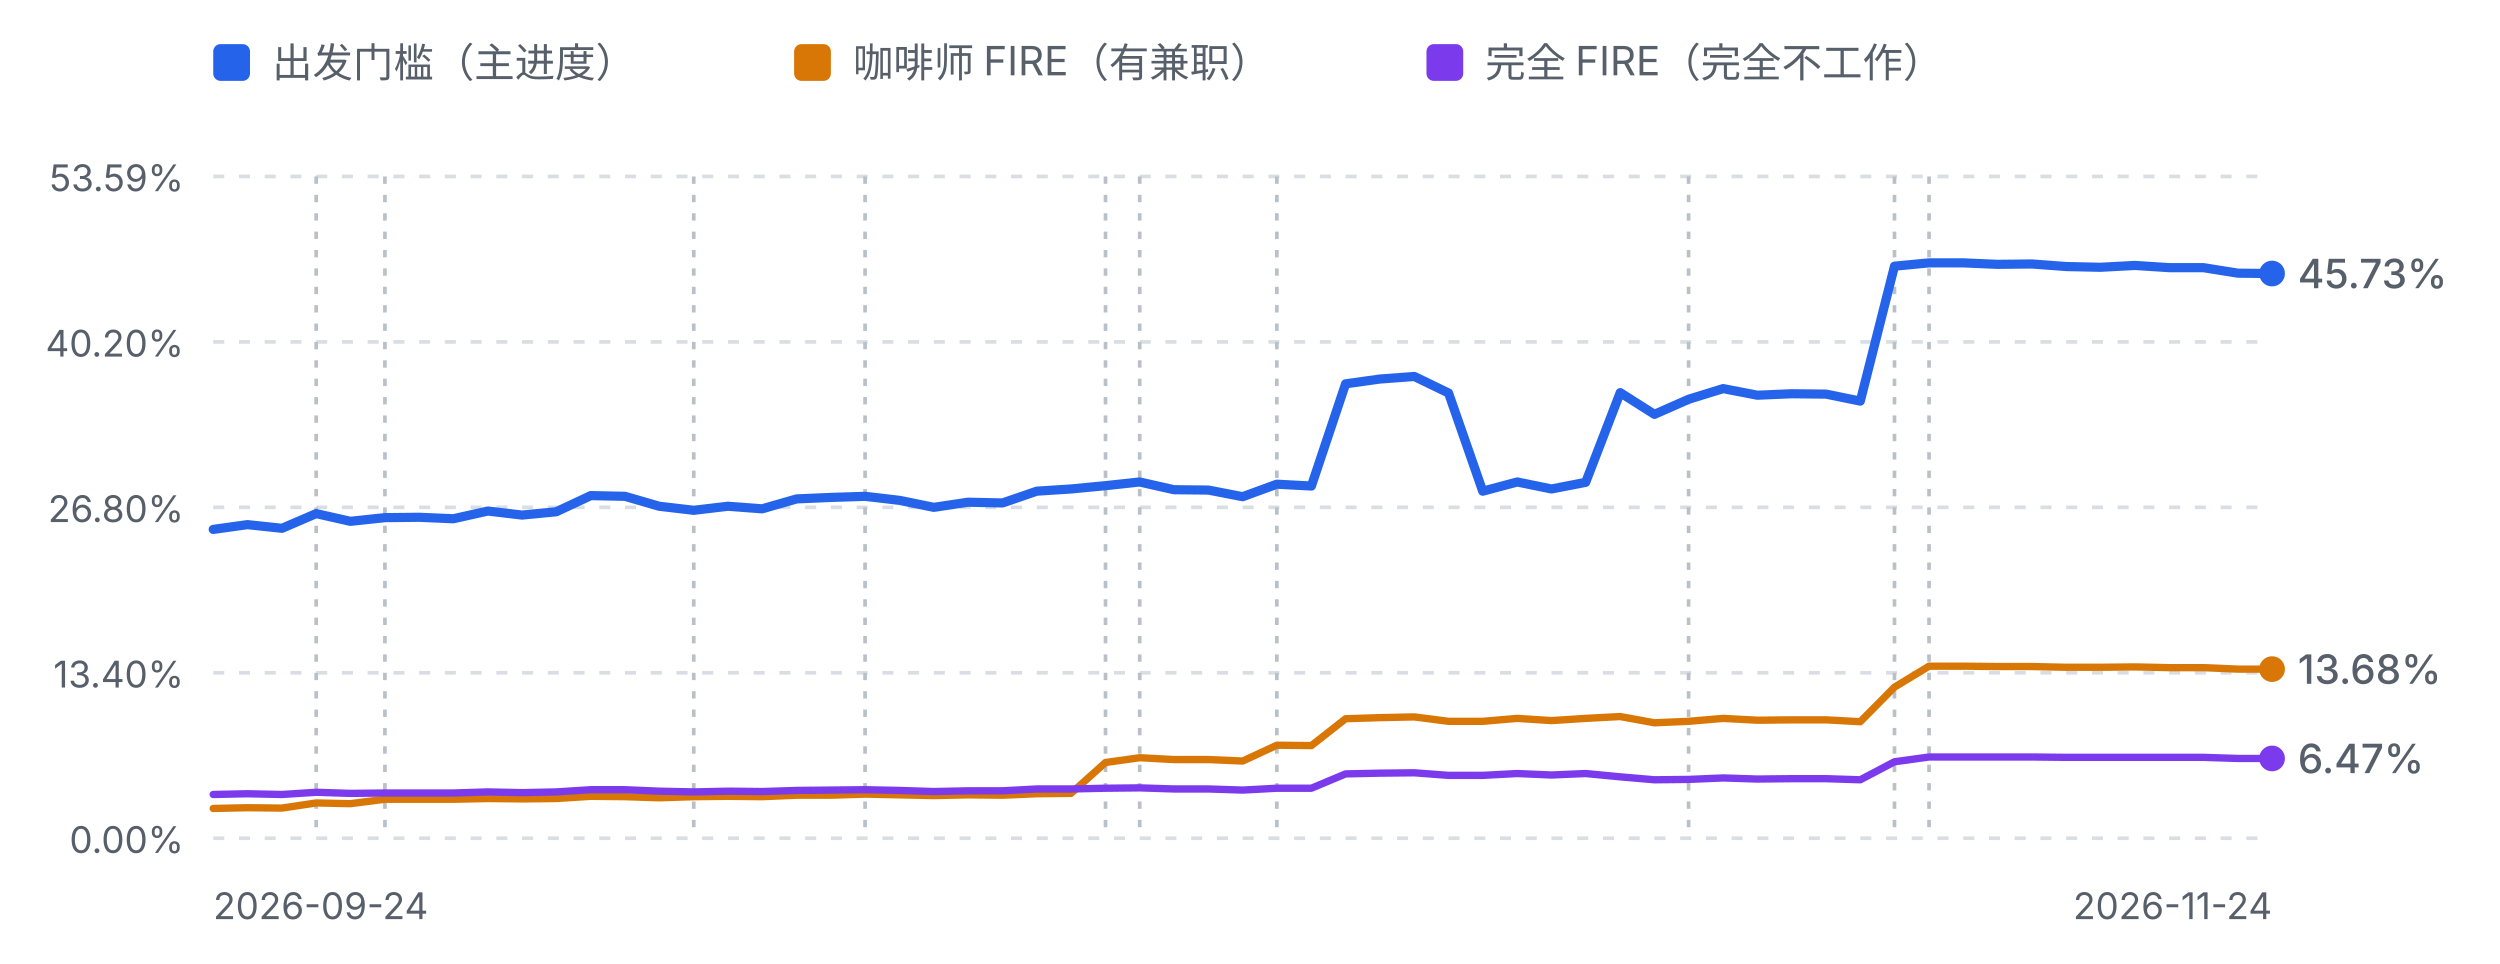
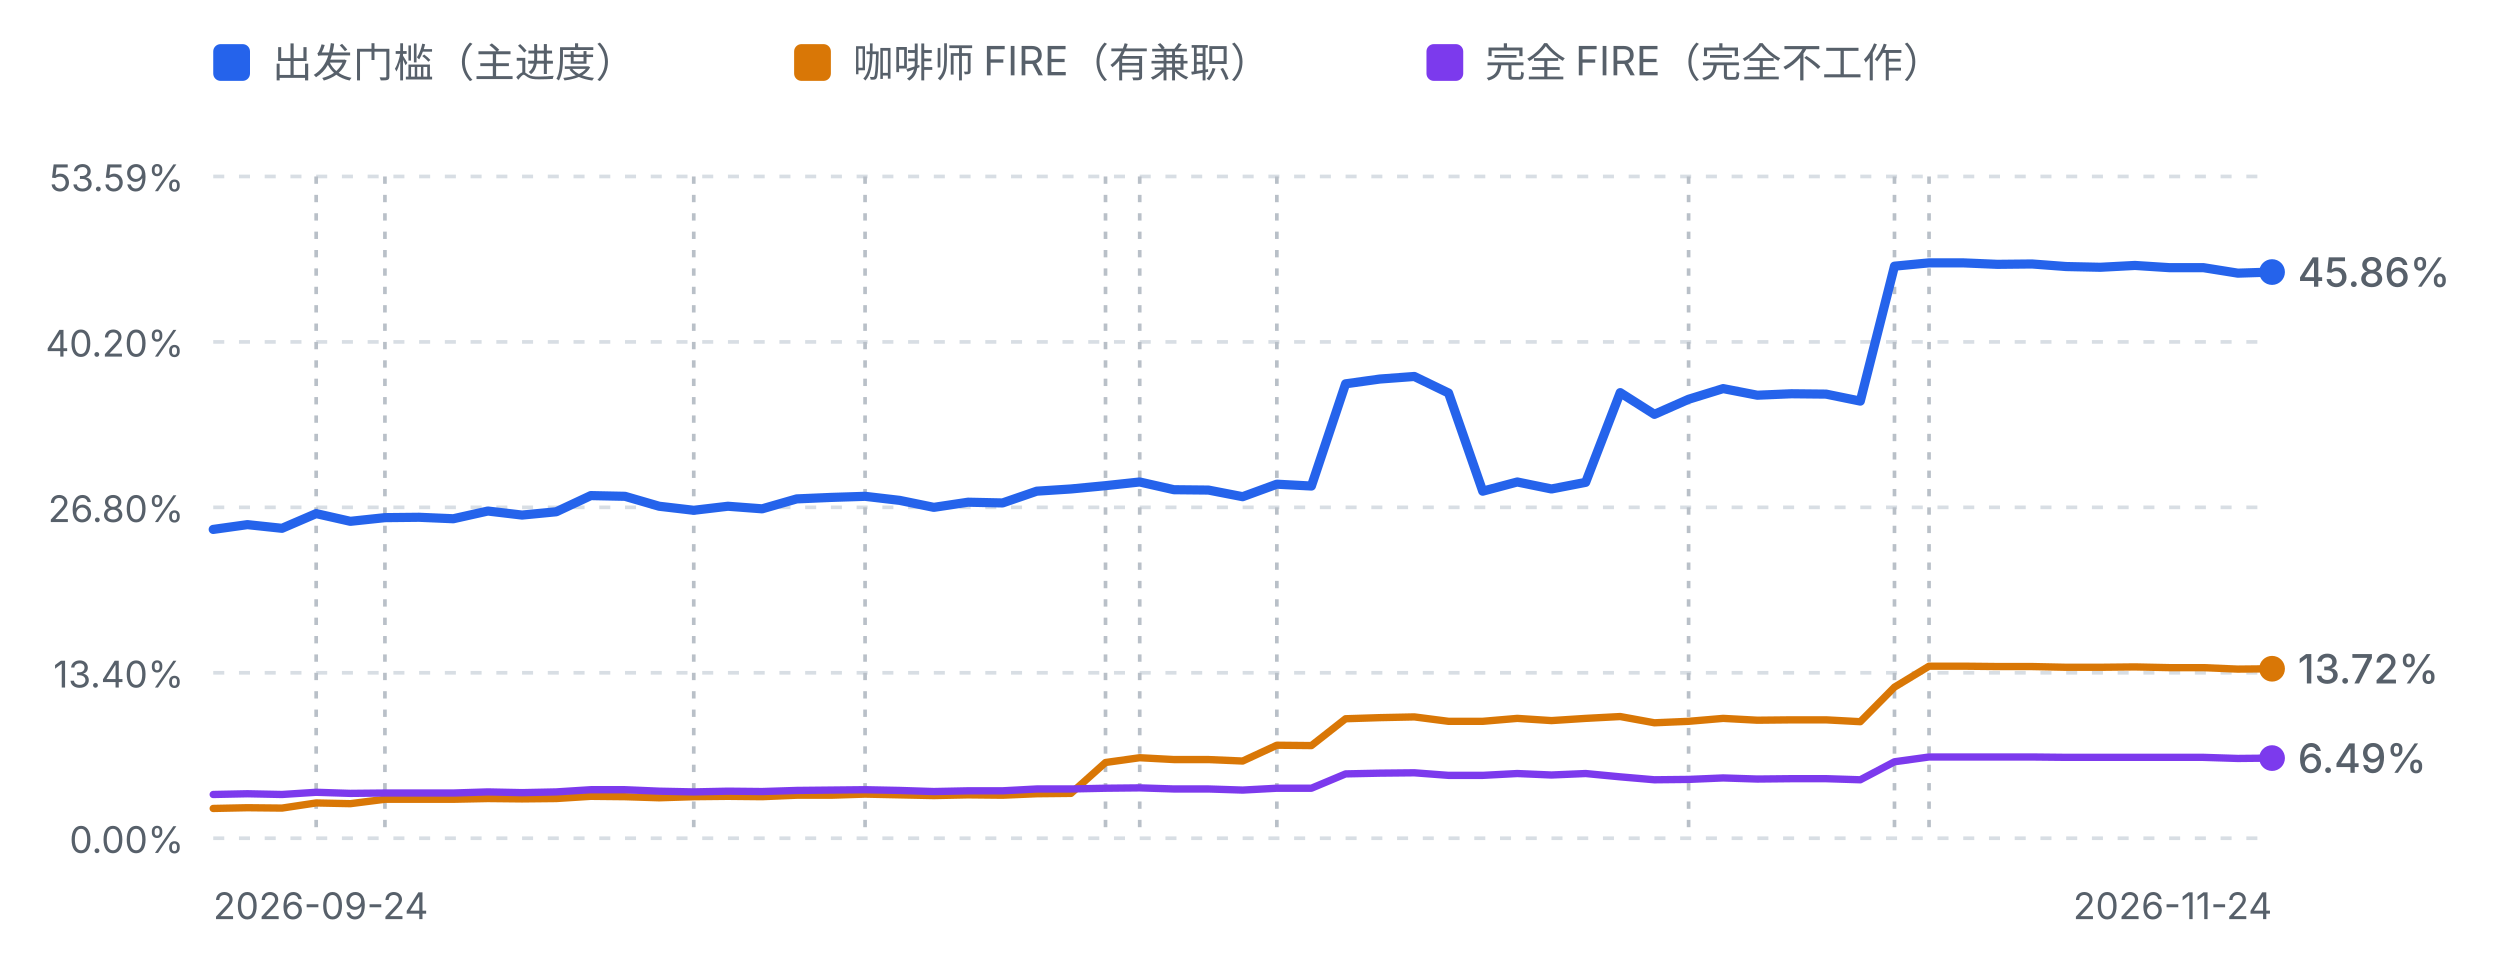
<svg xmlns="http://www.w3.org/2000/svg" viewBox="0 0 680 262" width="680" height="262" role="img" aria-label="进度曲线：出发门槛、咖啡师 FIRE 与完全 FIRE">
  <defs>
    <style>
      .fg-muted { fill: #57606a; font-family: ui-sans-serif, system-ui, -apple-system, "Segoe UI", sans-serif; }
      .grid { stroke: #d8dee4; stroke-width: 1; stroke-dasharray: 3 4; }
      .mark { stroke: #b9c0c8; stroke-width: 1; stroke-dasharray: 2 3; }
      .line-dep { fill: none; stroke: #2563eb; stroke-width: 2.5; stroke-linejoin: round; stroke-linecap: round; }
      .line-fire { fill: none; stroke: #d97706; stroke-width: 2; stroke-linejoin: round; stroke-linecap: round; }
      .line-full { fill: none; stroke: #7c3aed; stroke-width: 2; stroke-linejoin: round; stroke-linecap: round; }
      @media (prefers-color-scheme: dark) {
        .fg-muted { fill: #8b949e; }
        .grid { stroke: #30363d; }
        .mark { stroke: #4d545c; }
        .line-dep { stroke: #60a5fa; }
        .line-fire { stroke: #f0b429; }
        .line-full { stroke: #a78bfa; }
      }
    </style>
  </defs>
  <rect x="58" y="12" width="10" height="10" rx="2" fill="#2563eb" />
  <text class="fg-muted" x="74" y="21" font-size="11">出发门槛（主进度）</text>
  <rect x="216" y="12" width="10" height="10" rx="2" fill="#d97706" />
  <text class="fg-muted" x="232" y="21" font-size="11">咖啡师 FIRE（有兼职）</text>
  <rect x="388" y="12" width="10" height="10" rx="2" fill="#7c3aed" />
  <text class="fg-muted" x="404" y="21" font-size="11">完全 FIRE（完全不工作）</text>
  <line class="grid" x1="58" y1="48.0" x2="618" y2="48.0" />
  <text class="fg-muted" x="50" y="52.0" text-anchor="end" font-size="10">53.59%</text>
  <line class="grid" x1="58" y1="93.0" x2="618" y2="93.0" />
  <text class="fg-muted" x="50" y="97.0" text-anchor="end" font-size="10">40.20%</text>
  <line class="grid" x1="58" y1="138.0" x2="618" y2="138.0" />
  <text class="fg-muted" x="50" y="142.0" text-anchor="end" font-size="10">26.80%</text>
  <line class="grid" x1="58" y1="183.0" x2="618" y2="183.0" />
  <text class="fg-muted" x="50" y="187.0" text-anchor="end" font-size="10">13.40%</text>
  <line class="grid" x1="58" y1="228.0" x2="618" y2="228.0" />
  <text class="fg-muted" x="50" y="232.0" text-anchor="end" font-size="10">0.00%</text>
  <line class="mark" x1="86.0" y1="48" x2="86.0" y2="228.0" />
  <line class="mark" x1="104.7" y1="48" x2="104.7" y2="228.0" />
  <line class="mark" x1="188.7" y1="48" x2="188.7" y2="228.0" />
  <line class="mark" x1="235.3" y1="48" x2="235.3" y2="228.0" />
  <line class="mark" x1="300.7" y1="48" x2="300.7" y2="228.0" />
  <line class="mark" x1="310.0" y1="48" x2="310.0" y2="228.0" />
  <line class="mark" x1="347.3" y1="48" x2="347.3" y2="228.0" />
  <line class="mark" x1="459.3" y1="48" x2="459.3" y2="228.0" />
  <line class="mark" x1="515.3" y1="48" x2="515.3" y2="228.0" />
  <line class="mark" x1="524.7" y1="48" x2="524.7" y2="228.0" />
-   <path d="M58.0,144.0 L67.3,142.7 L76.7,143.7 L86.0,139.7 L95.3,141.8 L104.7,140.8 L114.0,140.7 L123.3,141.1 L132.7,139.0 L142.0,140.1 L151.3,139.2 L160.7,134.8 L170.0,135.0 L179.3,137.7 L188.7,138.8 L198.0,137.7 L207.3,138.4 L216.7,135.7 L226.0,135.3 L235.3,135.0 L244.7,136.1 L254.0,138.0 L263.3,136.6 L272.7,136.8 L282.0,133.6 L291.3,133.0 L300.7,132.1 L310.0,131.1 L319.3,133.2 L328.7,133.3 L338.0,135.1 L347.3,131.7 L356.7,132.2 L366.0,104.4 L375.3,103.1 L384.7,102.4 L394.0,106.9 L403.3,133.6 L412.7,131.1 L422.0,133.0 L431.3,131.2 L440.7,106.8 L450.0,112.7 L459.3,108.6 L468.7,105.7 L478.0,107.5 L487.3,107.1 L496.7,107.2 L506.0,109.1 L515.3,72.4 L524.7,71.5 L534.0,71.5 L543.3,71.9 L552.7,71.8 L562.0,72.5 L571.3,72.7 L580.7,72.2 L590.0,72.8 L599.3,72.8 L608.7,74.3 L618.0,74.4" class="line-dep" />
-   <path d="M58.0,219.9 L67.3,219.7 L76.7,219.8 L86.0,218.4 L95.3,218.6 L104.7,217.4 L114.0,217.4 L123.3,217.4 L132.7,217.2 L142.0,217.3 L151.3,217.2 L160.7,216.6 L170.0,216.7 L179.3,217.0 L188.7,216.7 L198.0,216.6 L207.3,216.7 L216.7,216.3 L226.0,216.3 L235.3,216.0 L244.7,216.2 L254.0,216.4 L263.3,216.2 L272.7,216.3 L282.0,215.9 L291.3,215.8 L300.7,207.4 L310.0,206.1 L319.3,206.6 L328.7,206.6 L338.0,207.0 L347.3,202.7 L356.7,202.8 L366.0,195.5 L375.3,195.2 L384.7,195.0 L394.0,196.2 L403.3,196.2 L412.7,195.4 L422.0,196.0 L431.3,195.4 L440.7,194.9 L450.0,196.6 L459.3,196.2 L468.7,195.4 L478.0,195.9 L487.3,195.8 L496.7,195.8 L506.0,196.3 L515.3,186.9 L524.7,181.2 L534.0,181.2 L543.3,181.3 L552.7,181.3 L562.0,181.5 L571.3,181.5 L580.7,181.4 L590.0,181.6 L599.3,181.6 L608.7,182.0 L618.0,182.0" class="line-fire" />
-   <path d="M58.0,216.1 L67.3,215.9 L76.7,216.1 L86.0,215.5 L95.3,215.8 L104.7,215.7 L114.0,215.7 L123.3,215.7 L132.7,215.4 L142.0,215.6 L151.3,215.4 L160.7,214.8 L170.0,214.8 L179.3,215.2 L188.7,215.4 L198.0,215.2 L207.3,215.3 L216.7,215.0 L226.0,214.9 L235.3,214.8 L244.7,215.0 L254.0,215.3 L263.3,215.1 L272.7,215.1 L282.0,214.6 L291.3,214.6 L300.7,214.4 L310.0,214.3 L319.3,214.6 L328.7,214.6 L338.0,214.9 L347.3,214.4 L356.7,214.4 L366.0,210.5 L375.3,210.3 L384.7,210.2 L394.0,210.9 L403.3,210.9 L412.7,210.4 L422.0,210.8 L431.3,210.4 L440.7,211.3 L450.0,212.1 L459.3,212.0 L468.7,211.6 L478.0,211.9 L487.3,211.8 L496.7,211.8 L506.0,212.1 L515.3,207.2 L524.7,205.9 L534.0,205.9 L543.3,205.9 L552.7,205.9 L562.0,206.0 L571.3,206.0 L580.7,206.0 L590.0,206.0 L599.3,206.0 L608.7,206.3 L618.0,206.3" class="line-full" />
-   <circle cx="618.0" cy="182.0" r="3.5" fill="#d97706" />
-   <text class="fg-muted" x="625.0" y="186.0" font-size="11" font-weight="500" fill="#d97706">13.68%</text>
-   <circle cx="618.0" cy="74.4" r="3.5" fill="#2563eb" />
-   <text class="fg-muted" x="625.0" y="78.4" font-size="11" font-weight="500" fill="#2563eb">45.73%</text>
-   <circle cx="618.0" cy="206.3" r="3.5" fill="#7c3aed" />
-   <text class="fg-muted" x="625.0" y="210.3" font-size="11" font-weight="500" fill="#7c3aed">6.47%</text>
+   <path d="M58.0,144.0 L67.3,142.7 L76.7,143.7 L86.0,139.7 L95.3,141.8 L104.7,140.8 L114.0,140.7 L123.3,141.1 L132.7,139.0 L142.0,140.1 L151.3,139.2 L160.7,134.8 L170.0,135.0 L179.3,137.7 L188.7,138.8 L198.0,137.7 L207.3,138.4 L216.7,135.7 L226.0,135.3 L235.3,135.0 L244.7,136.1 L254.0,138.0 L263.3,136.6 L272.7,136.8 L282.0,133.6 L291.3,133.0 L300.7,132.1 L310.0,131.1 L319.3,133.2 L328.7,133.3 L338.0,135.1 L347.3,131.7 L356.7,132.2 L366.0,104.4 L375.3,103.1 L384.7,102.4 L394.0,106.9 L403.3,133.6 L412.7,131.1 L422.0,133.0 L431.3,131.2 L440.7,106.8 L450.0,112.7 L459.3,108.6 L468.7,105.7 L478.0,107.5 L487.3,107.1 L496.7,107.2 L506.0,109.1 L515.3,72.4 L524.7,71.5 L534.0,71.5 L543.3,71.9 L552.7,71.8 L562.0,72.5 L571.3,72.7 L580.7,72.2 L590.0,72.8 L599.3,72.8 L608.7,74.3 L618.0,74.0" class="line-dep" />
+   <path d="M58.0,219.9 L67.3,219.7 L76.7,219.8 L86.0,218.4 L95.3,218.6 L104.7,217.4 L114.0,217.4 L123.3,217.4 L132.7,217.2 L142.0,217.3 L151.3,217.2 L160.7,216.6 L170.0,216.7 L179.3,217.0 L188.7,216.7 L198.0,216.6 L207.3,216.7 L216.7,216.3 L226.0,216.3 L235.3,216.0 L244.7,216.2 L254.0,216.4 L263.3,216.2 L272.7,216.3 L282.0,215.9 L291.3,215.8 L300.7,207.4 L310.0,206.1 L319.3,206.6 L328.7,206.6 L338.0,207.0 L347.3,202.7 L356.7,202.8 L366.0,195.5 L375.3,195.2 L384.7,195.0 L394.0,196.2 L403.3,196.2 L412.7,195.4 L422.0,196.0 L431.3,195.4 L440.7,194.9 L450.0,196.6 L459.3,196.2 L468.7,195.4 L478.0,195.9 L487.3,195.8 L496.7,195.8 L506.0,196.3 L515.3,186.9 L524.7,181.2 L534.0,181.2 L543.3,181.3 L552.7,181.3 L562.0,181.5 L571.3,181.5 L580.7,181.4 L590.0,181.6 L599.3,181.6 L608.7,182.0 L618.0,181.9" class="line-fire" />
+   <path d="M58.0,216.1 L67.3,215.9 L76.7,216.1 L86.0,215.5 L95.3,215.8 L104.7,215.7 L114.0,215.7 L123.3,215.7 L132.7,215.4 L142.0,215.6 L151.3,215.4 L160.7,214.8 L170.0,214.8 L179.3,215.2 L188.7,215.4 L198.0,215.2 L207.3,215.3 L216.7,215.0 L226.0,214.9 L235.3,214.8 L244.7,215.0 L254.0,215.3 L263.3,215.1 L272.7,215.1 L282.0,214.6 L291.3,214.6 L300.7,214.4 L310.0,214.3 L319.3,214.6 L328.7,214.6 L338.0,214.9 L347.3,214.4 L356.7,214.4 L366.0,210.5 L375.3,210.3 L384.7,210.2 L394.0,210.9 L403.3,210.9 L412.7,210.4 L422.0,210.8 L431.3,210.4 L440.7,211.3 L450.0,212.1 L459.3,212.0 L468.7,211.6 L478.0,211.9 L487.3,211.8 L496.7,211.8 L506.0,212.1 L515.3,207.2 L524.7,205.9 L534.0,205.9 L543.3,205.9 L552.7,205.9 L562.0,206.0 L571.3,206.0 L580.7,206.0 L590.0,206.0 L599.3,206.0 L608.7,206.3 L618.0,206.2" class="line-full" />
+   <circle cx="618.0" cy="181.9" r="3.5" fill="#d97706" />
+   <text class="fg-muted" x="625.0" y="185.9" font-size="11" font-weight="500" fill="#d97706">13.72%</text>
+   <circle cx="618.0" cy="74.0" r="3.5" fill="#2563eb" />
+   <text class="fg-muted" x="625.0" y="78.0" font-size="11" font-weight="500" fill="#2563eb">45.86%</text>
+   <circle cx="618.0" cy="206.2" r="3.5" fill="#7c3aed" />
+   <text class="fg-muted" x="625.0" y="210.2" font-size="11" font-weight="500" fill="#7c3aed">6.49%</text>
  <text class="fg-muted" x="58" y="250" font-size="10">2026-09-24</text>
  <text class="fg-muted" x="618" y="250" text-anchor="end" font-size="10">2026-11-24</text>
</svg>
